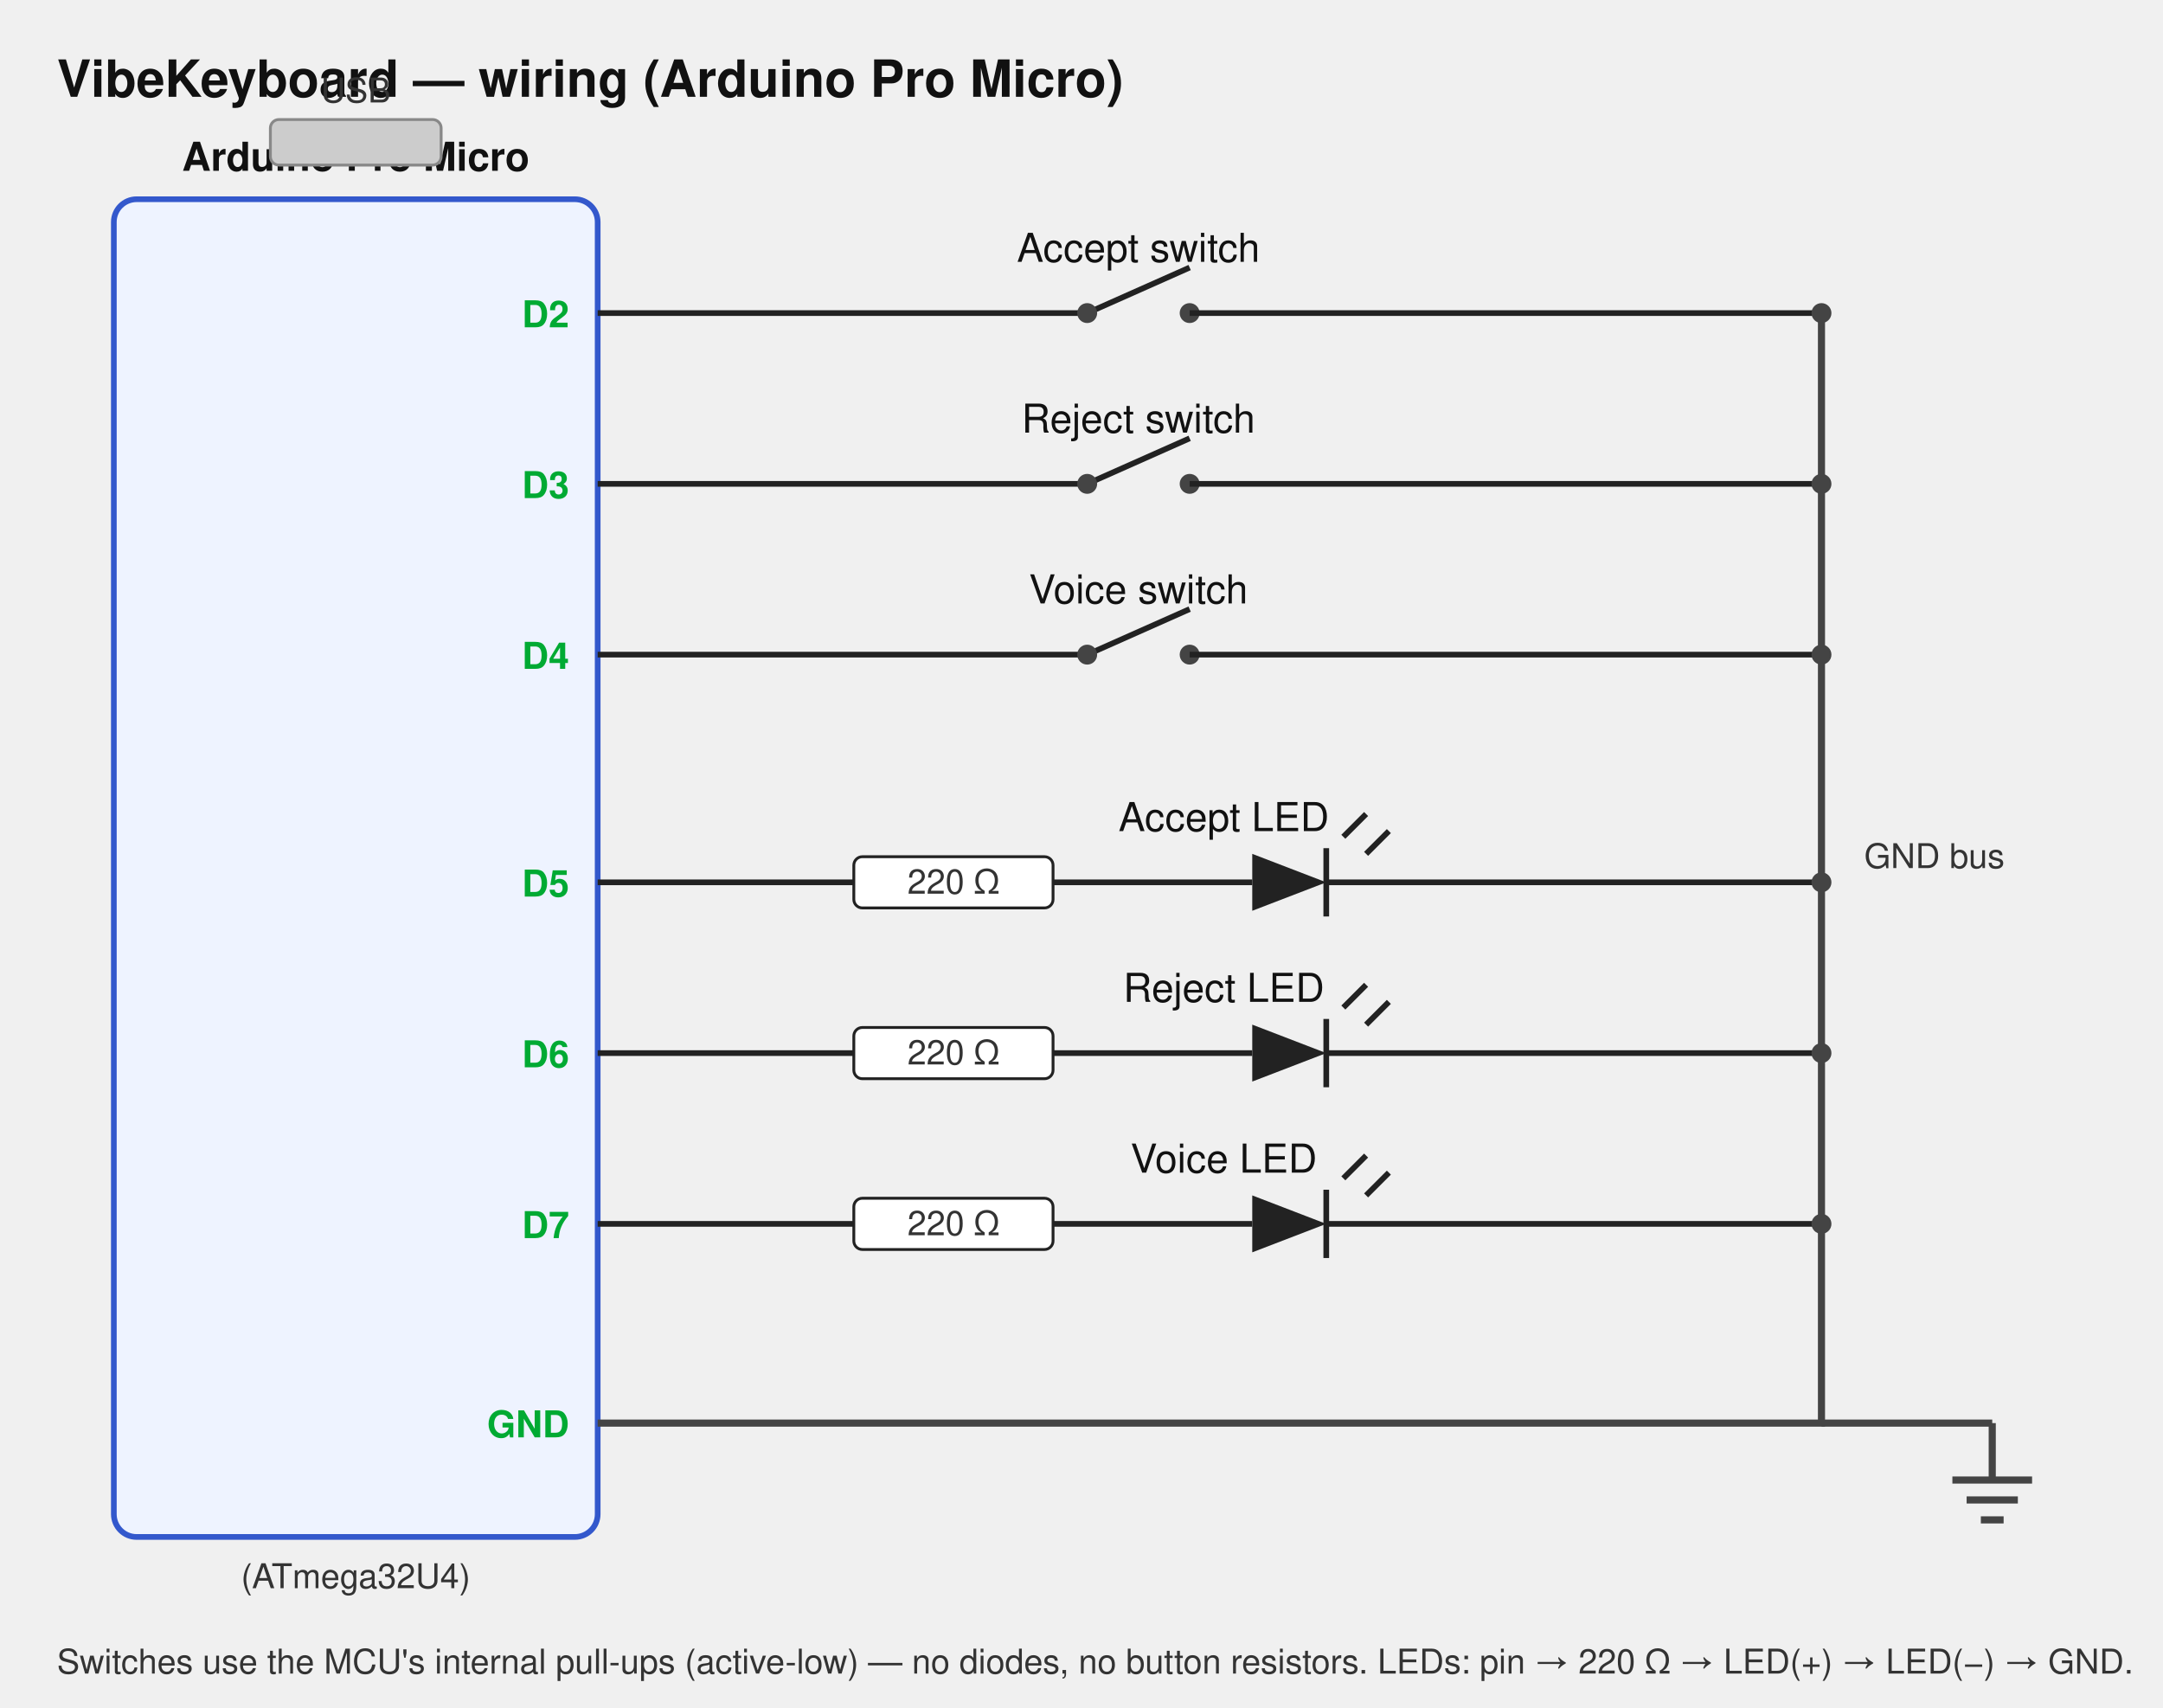
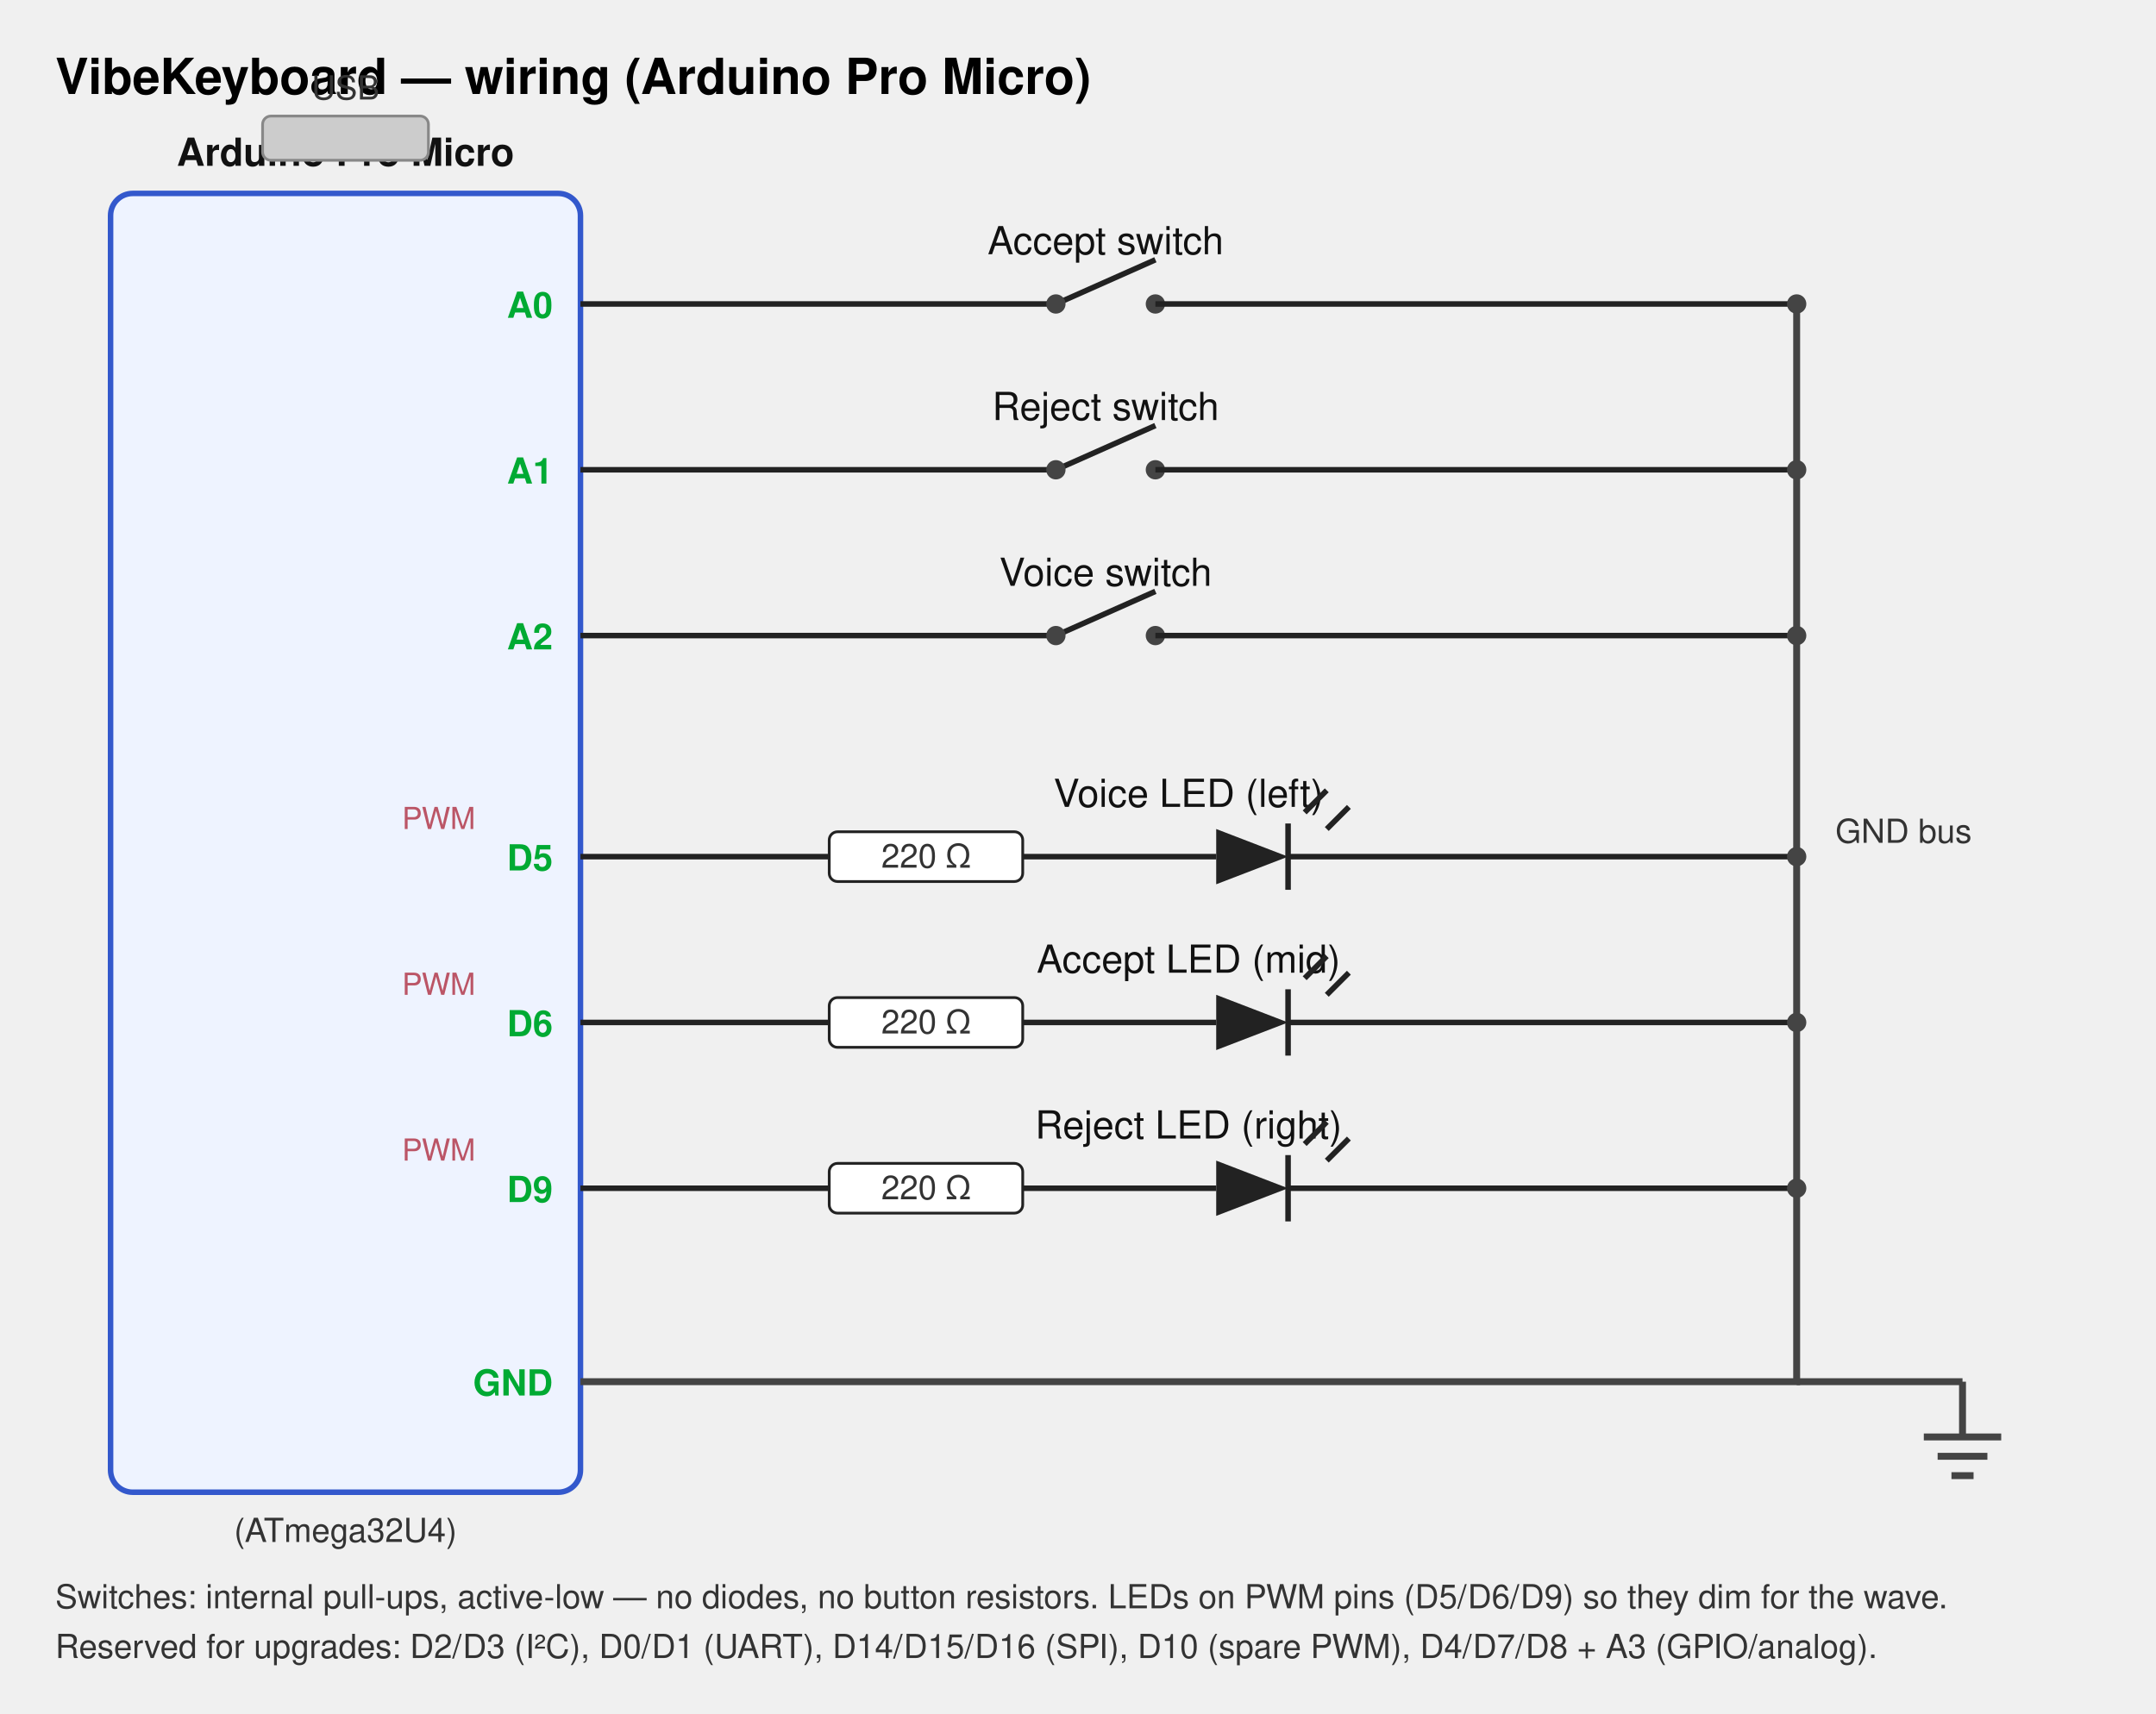
- <svg xmlns="http://www.w3.org/2000/svg" viewBox="0 0 760 600" font-family="Helvetica, Arial, sans-serif">
+ <svg xmlns="http://www.w3.org/2000/svg" viewBox="0 0 780 620" font-family="Helvetica, Arial, sans-serif">
  <style>
    .wire { stroke: #222; stroke-width: 2; fill: none; }
    .gnd  { stroke: #444; stroke-width: 2.5; fill: none; }
    .lbl  { font-size: 14px; fill: #111; }
    .pin  { font-size: 13px; fill: #0a3; font-weight: bold; }
+     .pwm  { font-size: 11px; fill: #b56; }
    .small{ font-size: 12px; fill: #333; }
-     .title{ font-size: 18px; fill: #111; font-weight: bold; }
    .node { fill: #444; }
  </style>
-   <text x="20" y="34" class="title">VibeKeyboard — wiring (Arduino Pro Micro)</text>
+   <text x="20" y="34" class="title" font-size="18" font-weight="bold">VibeKeyboard — wiring (Arduino Pro Micro)</text>
  <rect x="40" y="70" width="170" height="470" rx="8" fill="#eef3ff" stroke="#3358cc" stroke-width="2" />
  <text x="125" y="60" text-anchor="middle" class="lbl" font-weight="bold">Arduino Pro Micro</text>
  <text x="125" y="558" text-anchor="middle" class="small">(ATmega32U4)</text>
  <rect x="95" y="42" width="60" height="16" rx="3" fill="#ccc" stroke="#888" />
  <text x="125" y="36" text-anchor="middle" class="small">USB</text>
-   <text x="200" y="115" text-anchor="end" class="pin">D2</text>
-   <text x="200" y="175" text-anchor="end" class="pin">D3</text>
-   <text x="200" y="235" text-anchor="end" class="pin">D4</text>
+   <text x="200" y="115" text-anchor="end" class="pin">A0</text>
+   <text x="200" y="175" text-anchor="end" class="pin">A1</text>
+   <text x="200" y="235" text-anchor="end" class="pin">A2</text>
  <text x="200" y="315" text-anchor="end" class="pin">D5</text>
  <text x="200" y="375" text-anchor="end" class="pin">D6</text>
-   <text x="200" y="435" text-anchor="end" class="pin">D7</text>
+   <text x="200" y="435" text-anchor="end" class="pin">D9</text>
  <text x="200" y="505" text-anchor="end" class="pin">GND</text>
+   <text x="172" y="300" text-anchor="end" class="pwm">PWM</text>
+   <text x="172" y="360" text-anchor="end" class="pwm">PWM</text>
+   <text x="172" y="420" text-anchor="end" class="pwm">PWM</text>
  <text x="400" y="92" text-anchor="middle" class="lbl">Accept switch</text>
  <path class="wire" d="M210 110 H382" />
  <line class="wire" x1="382" y1="110" x2="418" y2="94" />
  <circle cx="382" cy="110" r="3.5" class="node" />
  <circle cx="418" cy="110" r="3.5" class="node" />
-   <path class="wire" d="M418 110 H640" />
+   <path class="wire" d="M418 110 H650" />
  <text x="400" y="152" text-anchor="middle" class="lbl">Reject switch</text>
  <path class="wire" d="M210 170 H382" />
  <line class="wire" x1="382" y1="170" x2="418" y2="154" />
  <circle cx="382" cy="170" r="3.5" class="node" />
  <circle cx="418" cy="170" r="3.5" class="node" />
-   <path class="wire" d="M418 170 H640" />
+   <path class="wire" d="M418 170 H650" />
  <text x="400" y="212" text-anchor="middle" class="lbl">Voice switch</text>
  <path class="wire" d="M210 230 H382" />
  <line class="wire" x1="382" y1="230" x2="418" y2="214" />
  <circle cx="382" cy="230" r="3.5" class="node" />
  <circle cx="418" cy="230" r="3.5" class="node" />
-   <path class="wire" d="M418 230 H640" />
-   <text x="430" y="292" text-anchor="middle" class="lbl">Accept LED</text>
+   <path class="wire" d="M418 230 H650" />
+   <text x="430" y="292" text-anchor="middle" class="lbl">Voice LED (left)</text>
  <path class="wire" d="M210 310 H300" />
  <rect x="300" y="301" width="70" height="18" rx="3" fill="#fff" stroke="#222" />
  <text x="335" y="314" text-anchor="middle" class="small">220 Ω</text>
  <path class="wire" d="M370 310 H440" />
  <polygon points="440,300 440,320 466,310" fill="#222" />
  <line class="wire" x1="466" y1="298" x2="466" y2="322" />
  <line class="wire" x1="472" y1="294" x2="480" y2="286" />
  <line class="wire" x1="480" y1="300" x2="488" y2="292" />
-   <path class="wire" d="M466 310 H640" />
-   <text x="430" y="352" text-anchor="middle" class="lbl">Reject LED</text>
+   <path class="wire" d="M466 310 H650" />
+   <text x="430" y="352" text-anchor="middle" class="lbl">Accept LED (mid)</text>
  <path class="wire" d="M210 370 H300" />
  <rect x="300" y="361" width="70" height="18" rx="3" fill="#fff" stroke="#222" />
  <text x="335" y="374" text-anchor="middle" class="small">220 Ω</text>
  <path class="wire" d="M370 370 H440" />
  <polygon points="440,360 440,380 466,370" fill="#222" />
  <line class="wire" x1="466" y1="358" x2="466" y2="382" />
  <line class="wire" x1="472" y1="354" x2="480" y2="346" />
  <line class="wire" x1="480" y1="360" x2="488" y2="352" />
-   <path class="wire" d="M466 370 H640" />
-   <text x="430" y="412" text-anchor="middle" class="lbl">Voice LED</text>
+   <path class="wire" d="M466 370 H650" />
+   <text x="430" y="412" text-anchor="middle" class="lbl">Reject LED (right)</text>
  <path class="wire" d="M210 430 H300" />
  <rect x="300" y="421" width="70" height="18" rx="3" fill="#fff" stroke="#222" />
  <text x="335" y="434" text-anchor="middle" class="small">220 Ω</text>
  <path class="wire" d="M370 430 H440" />
  <polygon points="440,420 440,440 466,430" fill="#222" />
  <line class="wire" x1="466" y1="418" x2="466" y2="442" />
  <line class="wire" x1="472" y1="414" x2="480" y2="406" />
  <line class="wire" x1="480" y1="420" x2="488" y2="412" />
-   <path class="wire" d="M466 430 H640" />
-   <path class="gnd" d="M640 110 V500 H210" />
-   <circle cx="640" cy="110" r="3.5" class="node" />
-   <circle cx="640" cy="170" r="3.5" class="node" />
-   <circle cx="640" cy="230" r="3.5" class="node" />
-   <circle cx="640" cy="310" r="3.5" class="node" />
-   <circle cx="640" cy="370" r="3.5" class="node" />
-   <circle cx="640" cy="430" r="3.5" class="node" />
-   <text x="655" y="305" class="small">GND bus</text>
-   <line class="gnd" x1="700" y1="500" x2="700" y2="520" />
-   <line class="gnd" x1="640" y1="500" x2="700" y2="500" />
-   <line class="gnd" x1="686" y1="520" x2="714" y2="520" />
-   <line class="gnd" x1="691" y1="527" x2="709" y2="527" />
-   <line class="gnd" x1="696" y1="534" x2="704" y2="534" />
-   <text x="20" y="588" class="small">Switches use the MCU's internal pull-ups (active-low) — no diodes, no button resistors. LEDs: pin → 220 Ω → LED(+) → LED(−) → GND.</text>
+   <path class="wire" d="M466 430 H650" />
+   <path class="gnd" d="M650 110 V500 H210" />
+   <circle cx="650" cy="110" r="3.5" class="node" />
+   <circle cx="650" cy="170" r="3.5" class="node" />
+   <circle cx="650" cy="230" r="3.5" class="node" />
+   <circle cx="650" cy="310" r="3.5" class="node" />
+   <circle cx="650" cy="370" r="3.5" class="node" />
+   <circle cx="650" cy="430" r="3.5" class="node" />
+   <text x="664" y="305" class="small">GND bus</text>
+   <line class="gnd" x1="710" y1="500" x2="710" y2="520" />
+   <line class="gnd" x1="650" y1="500" x2="710" y2="500" />
+   <line class="gnd" x1="696" y1="520" x2="724" y2="520" />
+   <line class="gnd" x1="701" y1="527" x2="719" y2="527" />
+   <line class="gnd" x1="706" y1="534" x2="714" y2="534" />
+   <text x="20" y="582" class="small">Switches: internal pull-ups, active-low — no diodes, no button resistors. LEDs on PWM pins (D5/D6/D9) so they dim for the wave.</text>
+   <text x="20" y="600" class="small">Reserved for upgrades: D2/D3 (I²C), D0/D1 (UART), D14/D15/D16 (SPI), D10 (spare PWM), D4/D7/D8 + A3 (GPIO/analog).</text>
</svg>
